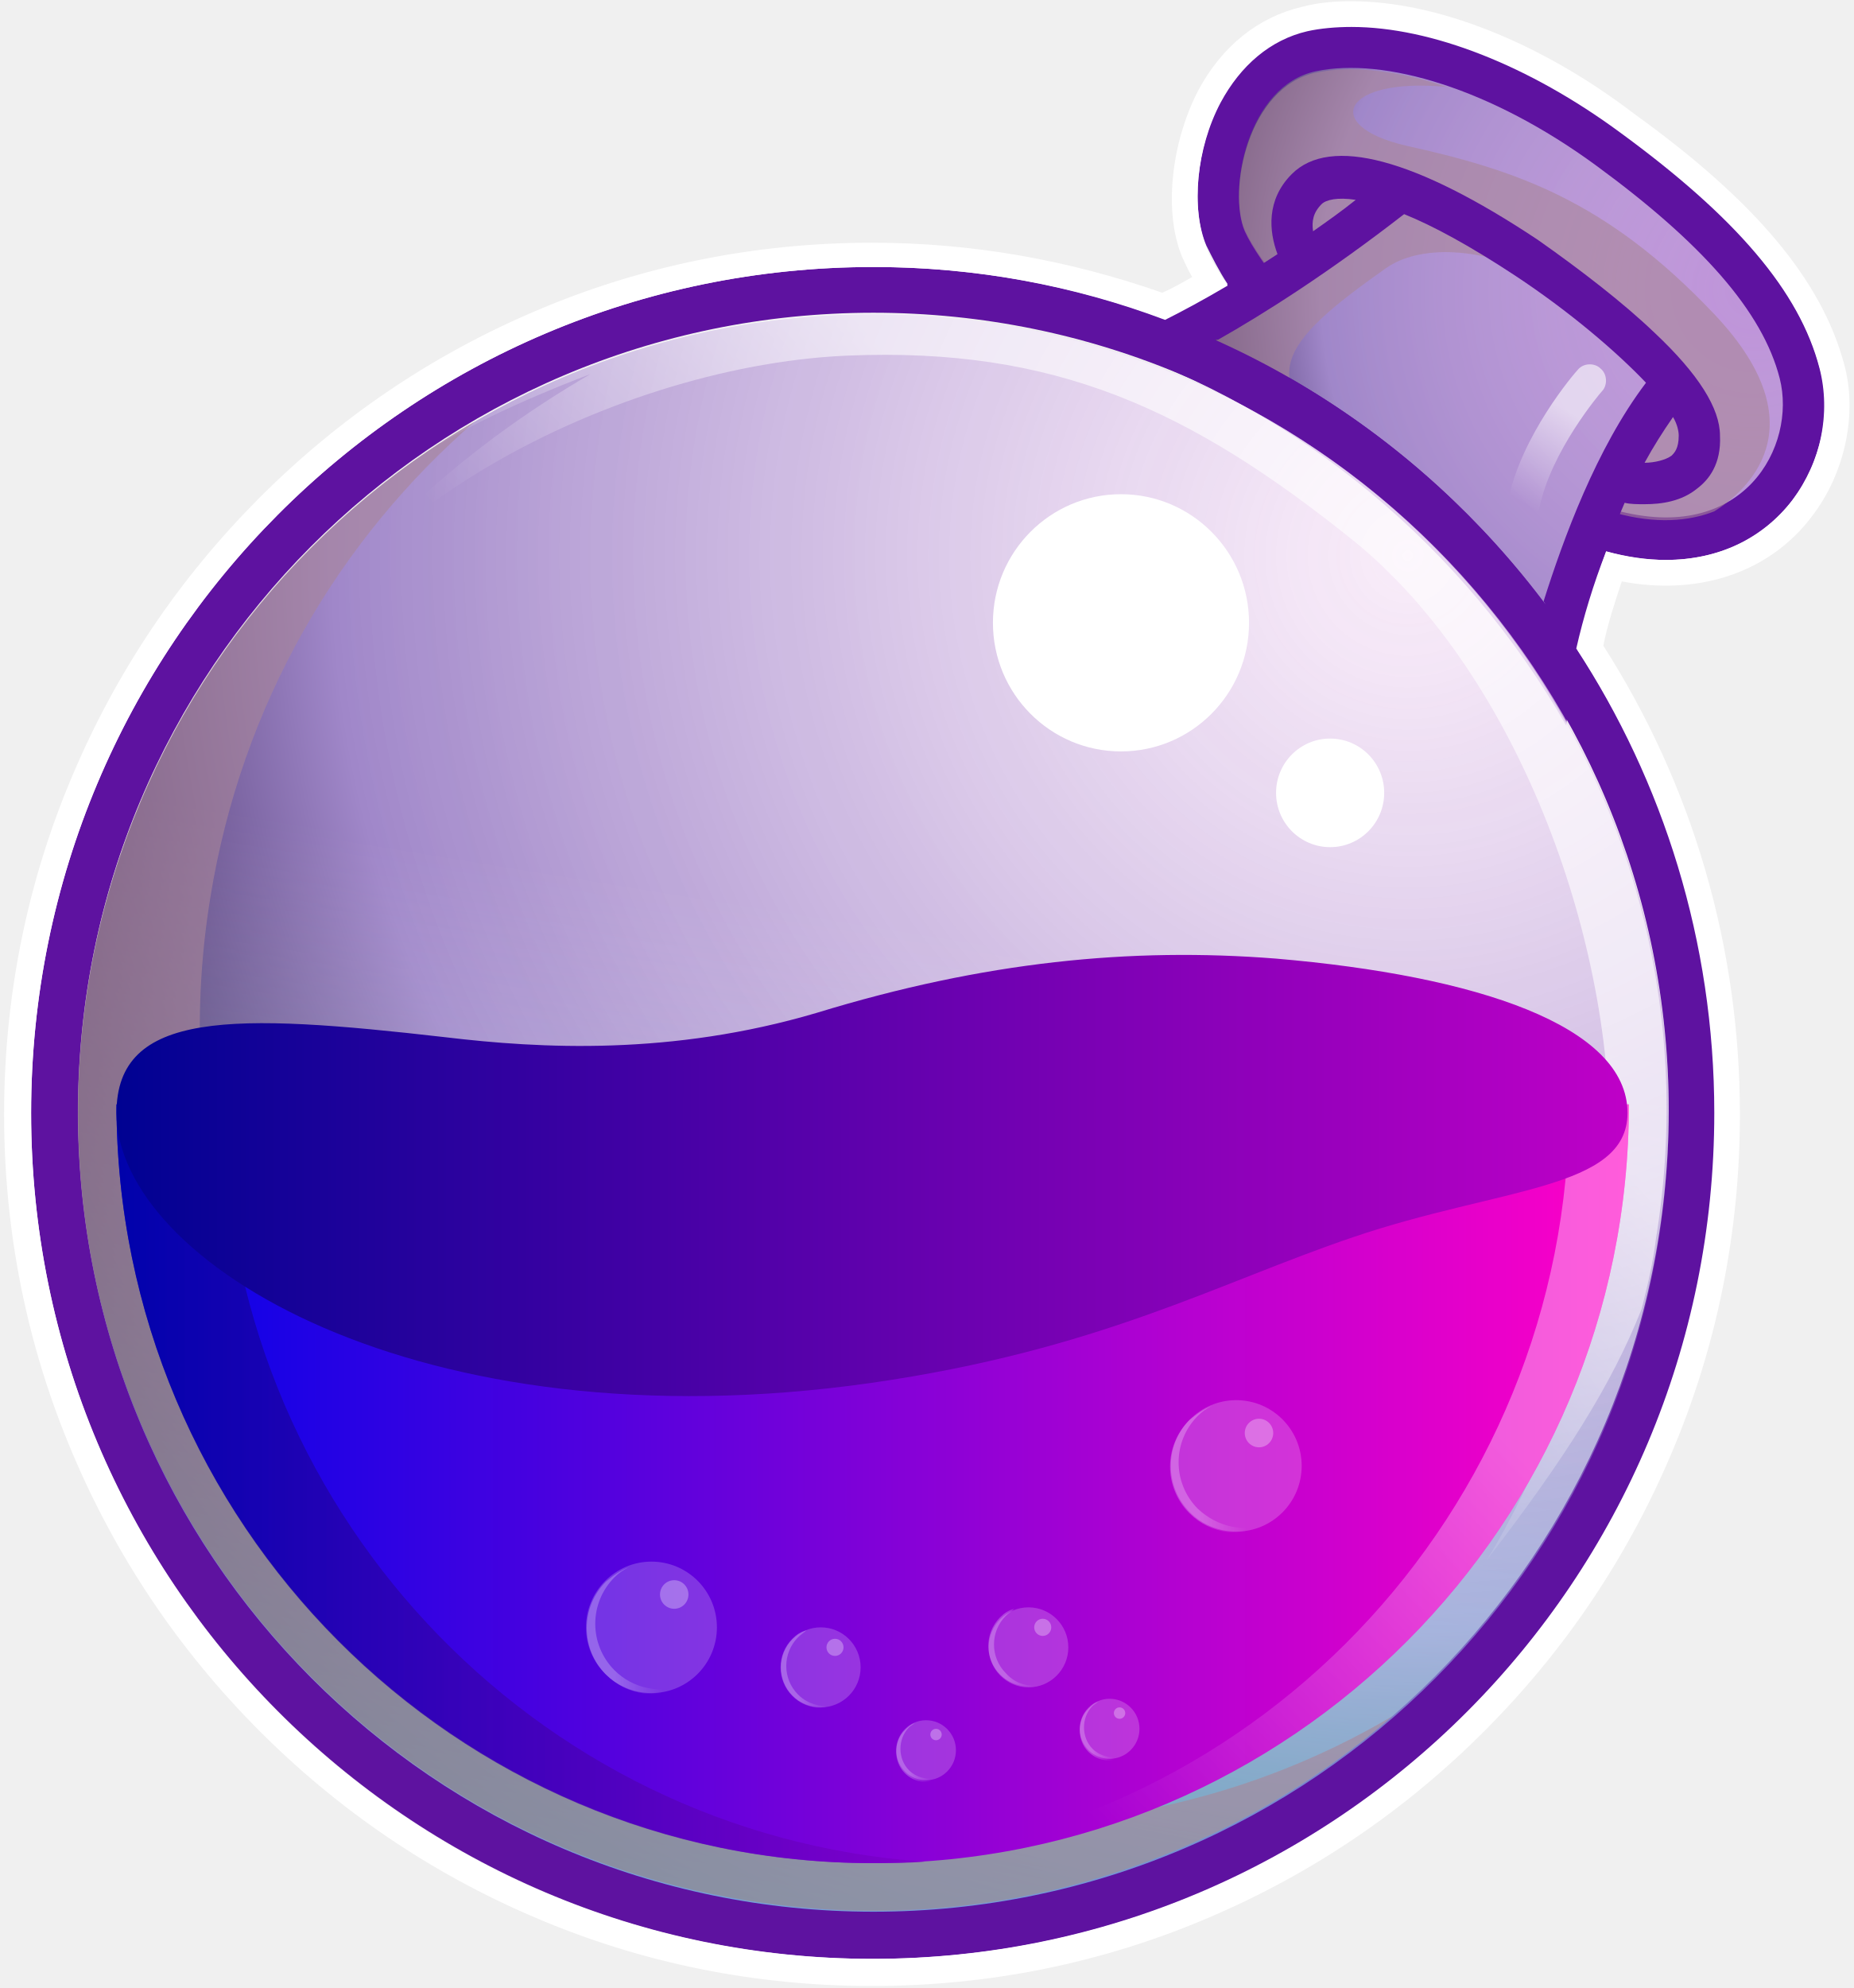
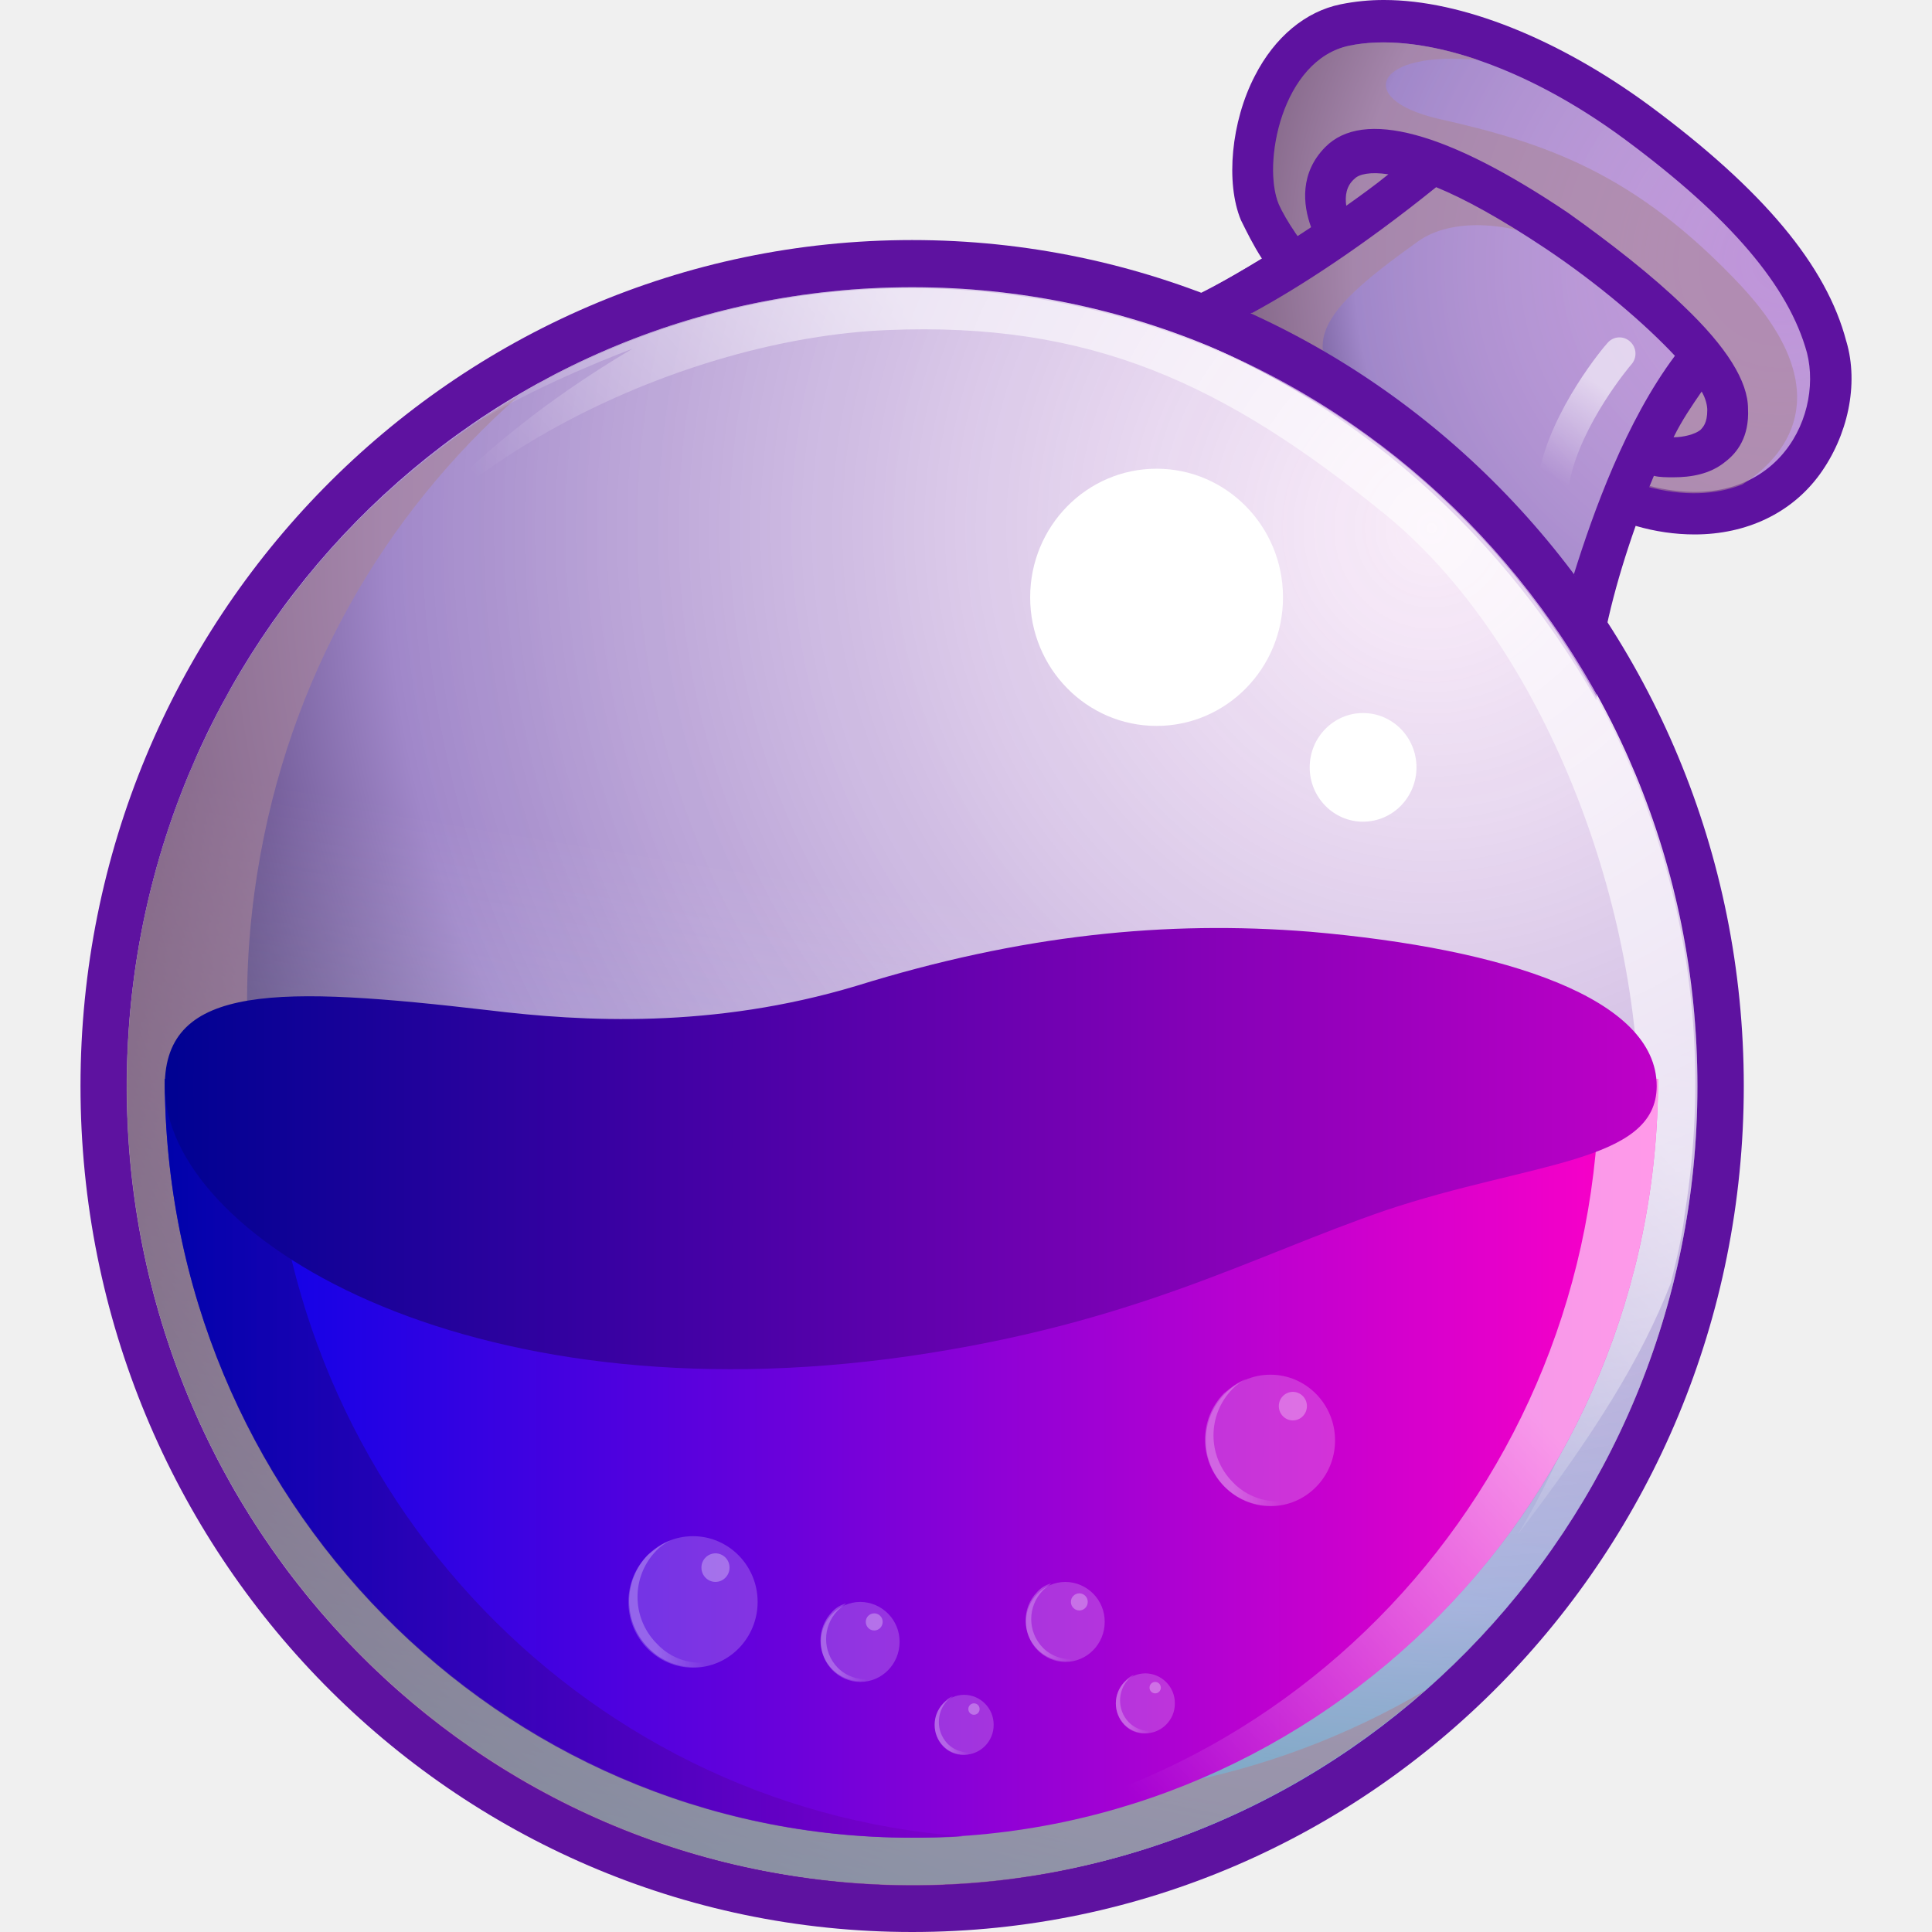
- <svg xmlns="http://www.w3.org/2000/svg" width="442" height="474" viewBox="0 0 442 474" fill="none">
-   <g clip-path="url(#clip0_36_2)">
-     <path d="M433.937 87.511C429.187 69.454 413.918 51.397 386.433 31.296C364.378 15.283 340.966 6.084 322.304 6.084C318.571 6.084 315.178 6.425 311.784 7.106C303.302 8.81 295.837 14.942 291.087 24.141C285.318 35.043 283.962 49.694 287.694 58.552C289.051 61.277 290.747 64.684 292.784 67.751C274.8 78.653 264.621 81.719 263.263 82.06C310.088 97.732 349.109 130.44 373.54 173.027L373.879 168.939C374.897 157.355 378.29 144.749 383.04 131.462C387.791 132.825 392.541 133.506 397.291 133.506C409.846 133.506 420.704 128.395 427.49 119.197C434.276 109.998 436.991 98.073 433.937 87.511Z" fill="#5E12A0" />
-     <path d="M385.076 121.583C415.954 130.101 428.507 106.252 424.436 90.239C420.365 74.226 405.774 57.872 380.664 39.474C355.556 21.076 330.107 13.581 313.821 16.988C297.533 20.395 292.784 45.266 296.855 54.806C298.551 58.553 302.284 64.005 307.373 70.137C300.926 74.566 294.819 77.973 289.729 81.04C320.946 95.008 348.091 116.813 368.449 144.069C370.825 134.87 374.218 126.694 377.272 119.539C379.647 120.22 382.361 120.902 385.076 121.583Z" fill="url(#paint0_radial_36_2)" />
-     <path d="M208.295 455.81C313.049 455.81 397.97 370.541 397.97 265.358C397.97 160.174 313.049 74.906 208.295 74.906C103.54 74.906 18.62 160.174 18.62 265.358C18.62 370.541 103.54 455.81 208.295 455.81Z" fill="url(#paint1_radial_36_2)" />
-     <path opacity="0.6" d="M408.828 74.906C383.04 47.65 361.325 40.495 335.197 34.703C314.839 29.933 320.268 18.35 345.037 20.734C333.161 16.646 321.964 15.624 313.821 17.327C297.534 20.734 292.783 45.606 296.855 55.145C298.551 58.893 302.284 64.344 307.374 70.477C298.213 76.609 290.409 81.039 283.961 84.446C287.015 85.808 290.747 87.512 295.158 89.897C306.695 96.029 319.25 106.25 319.25 106.25C300.249 89.897 304.32 82.401 330.447 64.003C338.59 58.212 353.52 58.893 367.432 66.048C381.344 73.202 397.631 91.26 397.631 91.26L382.022 121.241C383.04 121.582 384.058 121.923 385.076 122.263C394.916 124.989 402.72 124.307 408.828 121.923C415.954 117.493 434.616 102.162 408.828 74.906Z" fill="#A98698" />
-     <path d="M334.858 51.057C341.645 53.783 350.467 58.552 361.325 65.707C374.219 74.225 385.416 83.764 392.542 91.26C380.666 106.932 372.861 128.396 368.112 143.387C370.486 146.794 373.201 150.201 375.576 153.608C377.952 145.09 382.023 132.484 387.452 119.879C388.809 120.219 390.505 120.219 392.203 120.219C396.274 120.219 401.025 119.538 404.757 116.472C407.471 114.427 410.525 110.68 410.186 103.866C410.186 97.392 405.096 89.216 394.578 79.335C387.112 72.18 376.934 64.344 366.754 57.19C337.573 37.77 317.214 32.319 308.053 41.517C301.945 47.65 302.625 55.145 304.66 60.597C293.802 67.751 284.641 72.862 278.533 76.269C282.605 77.632 286.337 79.335 290.409 81.039C301.267 74.906 316.875 65.026 334.858 51.057ZM398.989 99.437C400.007 101.14 400.346 102.843 400.346 103.866C400.346 106.932 399.327 107.954 398.649 108.635C397.292 109.657 394.578 110.339 392.203 110.339C394.238 106.591 396.614 102.844 398.989 99.437ZM315.178 48.672C316.196 47.65 318.911 46.969 323.322 47.65C319.929 50.376 316.536 52.761 313.143 55.145C312.803 52.761 313.143 50.716 315.178 48.672Z" fill="#5E12A0" />
-     <path d="M208.295 63.664C97.34 63.664 7.422 153.95 7.422 265.359C7.422 376.768 97.34 467.054 208.295 467.054C319.251 467.054 409.168 376.768 409.168 265.359C408.829 153.95 318.911 63.664 208.295 63.664ZM208.295 455.47C103.448 455.47 18.62 370.295 18.62 265.018C18.62 159.742 103.448 74.566 208.295 74.566C313.143 74.566 397.971 159.742 397.971 265.018C397.631 370.295 312.803 455.47 208.295 455.47Z" fill="#5E12A0" />
-     <path opacity="0.6" d="M208.295 455.81C313.049 455.81 397.97 370.541 397.97 265.358C397.97 160.174 313.049 74.906 208.295 74.906C103.54 74.906 18.62 160.174 18.62 265.358C18.62 370.541 103.54 455.81 208.295 455.81Z" fill="url(#paint2_linear_36_2)" />
-     <path opacity="0.6" d="M206.938 432.301C103.447 415.607 33.21 317.826 50.175 213.912C57.64 167.918 80.713 128.737 113.287 100.459C65.784 128.056 30.496 176.094 20.994 234.695C4.368 338.609 74.606 436.39 177.757 453.084C235.44 462.624 291.087 444.567 332.143 409.134C295.837 430.598 251.726 439.797 206.938 432.301Z" fill="#A98698" />
-     <path opacity="0.6" d="M238.494 77.291C190.651 69.455 144.165 80.358 106.162 104.547C105.483 105.229 104.805 105.91 104.805 105.91C119.395 97.052 140.772 89.216 140.772 89.216C85.803 121.242 68.837 157.697 68.837 157.697C90.214 116.131 152.988 86.831 202.187 84.787C251.388 82.742 283.622 97.392 322.982 129.078C362.342 161.103 386.095 226.518 383.719 278.304C381.684 330.091 354.538 371.997 354.538 371.997C373.2 347.807 384.397 330.091 391.523 312.034C392.881 306.583 394.237 301.131 394.917 295.339C411.881 191.766 341.983 94.326 238.494 77.291Z" fill="url(#paint3_linear_36_2)" />
-     <path d="M388.469 263.314C388.469 363.14 307.714 444.226 208.295 444.226C108.877 444.226 27.781 363.14 27.781 263.314H388.469Z" fill="url(#paint4_linear_36_2)" />
-     <g opacity="0.6">
-       <path opacity="0.6" d="M374.219 263.314C374.219 360.755 297.534 440.479 201.169 444.226C203.544 444.226 205.92 444.226 208.295 444.226C307.714 444.226 388.47 363.14 388.47 263.314H374.219Z" fill="url(#paint5_linear_36_2)" />
+ <svg xmlns="http://www.w3.org/2000/svg" width="48" height="48" fill="none">
+   <g clip-path="url(#a)">
+     <path d="M45.872 8.485c-.489-1.881-2.06-3.763-4.887-5.858C38.717.96 36.31 0 34.39 0a5.33 5.33 0 0 0-1.082.107c-.873.177-1.64.816-2.13 1.775-.592 1.136-.732 2.662-.348 3.586.14.284.314.638.523.958-1.85 1.136-2.896 1.456-3.036 1.491 4.816 1.633 8.83 5.042 11.343 9.48l.035-.427c.105-1.171.454-2.52.942-3.905.489.142.978.213 1.466.213 1.292 0 2.409-.532 3.107-1.491.697-.959.977-2.237.663-3.302Z" fill="#5E12A0" />
+     <path d="M40.846 12.036c3.176.887 4.468-1.598 4.049-3.267-.454-1.668-1.92-3.372-4.503-5.29-2.582-1.917-5.2-2.698-6.875-2.343-1.676.355-2.164 2.947-1.745 3.941.174.39.558.959 1.081 1.598-.663.461-1.29.816-1.814 1.136a20.703 20.703 0 0 1 8.097 6.568c.244-.959.593-1.81.907-2.556.245.035.524.106.803.213Z" fill="url(#b)" />
+     <path d="M22.662 46.828c10.775 0 19.51-8.885 19.51-19.846 0-10.96-8.735-19.846-19.51-19.846-10.775 0-19.51 8.886-19.51 19.846 0 10.961 8.735 19.846 19.51 19.846Z" fill="url(#c)" />
+     <path opacity=".6" d="M43.29 7.136c-2.653-2.84-4.887-3.586-7.575-4.19-2.094-.496-1.535-1.703 1.013-1.455-1.222-.426-2.374-.532-3.211-.355-1.676.355-2.164 2.947-1.745 3.94.174.392.558.96 1.081 1.599-.942.639-1.745 1.1-2.408 1.455.314.142.698.32 1.152.568 1.187.64 2.478 1.704 2.478 1.704C32.121 8.698 32.54 7.917 35.227 6c.838-.604 2.373-.532 3.804.213 1.431.746 3.107 2.627 3.107 2.627l-1.606 3.124.314.107c1.012.284 1.815.213 2.443-.035.733-.462 2.653-2.024 0-4.9Z" fill="#A98698" />
+     <path d="M35.68 4.65c.699.285 1.606.782 2.723 1.527 1.326.888 2.478 1.882 3.21 2.663-1.22 1.633-2.024 3.87-2.512 5.432.244.355.523.71.768 1.065.244-.887.663-2.2 1.221-3.515.14.036.314.036.489.036.419 0 .907-.071 1.291-.39.28-.214.594-.604.559-1.314 0-.675-.524-1.527-1.606-2.556-.768-.746-1.815-1.563-2.862-2.308-3.001-2.024-5.096-2.592-6.038-1.633-.628.639-.558 1.42-.349 1.988-1.117.746-2.06 1.278-2.687 1.633.418.142.802.32 1.221.497 1.117-.603 2.723-1.633 4.572-3.124Zm6.597 5.078c.105.177.14.355.14.461 0 .32-.105.426-.175.497-.14.107-.419.178-.663.178.21-.426.454-.781.698-1.136Zm-8.62-5.29c.104-.107.383-.178.837-.107-.35.284-.698.533-1.047.781-.035-.248 0-.497.21-.674Z" fill="#5E12A0" />
+     <path d="M22.662 5.964C11.249 5.964 2 15.373 2 26.982 2 38.592 11.249 48 22.662 48c11.413 0 20.662-9.408 20.662-21.018 0-11.61-9.284-21.018-20.662-21.018Zm0 40.864c-10.785 0-19.51-8.875-19.51-19.846 0-10.97 8.725-19.846 19.51-19.846 10.785 0 19.51 8.876 19.51 19.846s-8.76 19.846-19.51 19.846Z" fill="#5E12A0" />
+     <path opacity=".6" d="M22.662 46.828c10.775 0 19.51-8.885 19.51-19.846 0-10.96-8.735-19.846-19.51-19.846-10.775 0-19.51 8.886-19.51 19.846 0 10.961 8.735 19.846 19.51 19.846Z" fill="url(#d)" />
+     <path opacity=".6" d="M22.523 44.414c-10.646-1.74-17.87-11.929-16.125-22.757.768-4.793 3.14-8.876 6.492-11.823-4.887 2.876-8.517 7.882-9.494 13.989C1.686 34.65 8.911 44.84 19.521 46.58c5.933.994 11.657-.888 15.88-4.58a19.29 19.29 0 0 1-12.879 2.414Z" fill="#A98698" />
+     <path opacity=".6" d="M25.768 7.42c-4.92-.816-9.702.32-13.611 2.84l-.14.143c1.5-.924 3.7-1.74 3.7-1.74-5.655 3.337-7.4 7.136-7.4 7.136 2.2-4.331 8.656-7.385 13.717-7.598 5.06-.213 8.376 1.314 12.425 4.616 4.049 3.337 6.492 10.154 6.247 15.55-.209 5.396-3.001 9.763-3.001 9.763 1.92-2.52 3.071-4.367 3.804-6.248.14-.568.28-1.136.35-1.74C43.602 19.35 36.412 9.16 25.768 7.42Z" fill="url(#e)" />
+     <path d="M41.195 26.805c0 10.402-8.307 18.852-18.533 18.852S4.094 37.207 4.094 26.805h37.1Z" fill="url(#f)" />
+     <path opacity=".6" d="M39.73 26.805c0 10.154-7.889 18.461-17.8 18.852h.732c10.227 0 18.533-8.45 18.533-18.852H39.73Z" fill="url(#g)" />
+     <path opacity=".7" d="M6.712 26.805H4.094c0 10.402 8.307 18.852 18.533 18.852.454 0 .873 0 1.291-.036-9.598-.71-17.206-8.876-17.206-18.816Z" fill="url(#h)" />
+     <path d="M41.16 26.982c0-2.165-3.7-3.408-8.62-3.834-3.56-.284-7.156.07-11.274 1.349-3.56 1.065-6.771.888-9.11.604-5.2-.604-8.062-.675-8.062 1.881 0 3.692 7.4 8.308 18.498 6.71 5.62-.816 8.516-2.485 11.832-3.621 3.595-1.207 6.736-1.172 6.736-3.089Z" fill="url(#i)" />
+     <path d="M28.735 18.035c1.735 0 3.141-1.43 3.141-3.195 0-1.764-1.406-3.195-3.141-3.195s-3.141 1.43-3.141 3.195 1.406 3.195 3.141 3.195ZM33.865 20.414c.733 0 1.327-.604 1.327-1.349s-.594-1.35-1.327-1.35c-.732 0-1.326.605-1.326 1.35 0 .745.594 1.35 1.326 1.35Z" fill="#fff" />
+     <path opacity=".6" d="M38.612 12.284h-.07c-.209-.036-.348-.248-.314-.497.315-1.633 1.64-3.195 1.71-3.266a.387.387 0 0 1 .56-.036.403.403 0 0 1 .034.568c-.035.036-1.256 1.491-1.536 2.911a.376.376 0 0 1-.384.32Z" fill="url(#j)" />
+     <path opacity=".2" d="M21.373 41.787c.54 0 .977-.445.977-.994a.986.986 0 0 0-.977-.994.986.986 0 0 0-.978.994c0 .549.438.994.978.994Z" fill="#fff" />
+     <g opacity=".4">
+       <path opacity=".6" d="M20.812 41.433a1.02 1.02 0 0 1 0-1.42c.07-.071.14-.107.21-.178a.722.722 0 0 0-.35.213 1.02 1.02 0 0 0 0 1.42c.315.32.803.391 1.187.178a.963.963 0 0 1-1.047-.213Z" fill="url(#k)" />
    </g>
-     <g opacity="0.7">
-       <path d="M53.23 263.314H27.781C27.781 363.14 108.537 444.226 207.956 444.226C212.367 444.226 216.438 444.226 220.51 443.886C127.199 437.412 53.23 359.051 53.23 263.314Z" fill="url(#paint6_linear_36_2)" />
+     <path opacity=".3" d="M21.72 40.509c.115 0 .21-.096.21-.213a.211.211 0 0 0-.21-.213.211.211 0 0 0-.21.213c0 .117.094.213.21.213Z" fill="#fff" />
+     <path opacity=".2" d="M26.468 41.29c.54 0 .978-.445.978-.994a.986.986 0 0 0-.978-.994.986.986 0 0 0-.977.994c0 .549.438.994.977.994Z" fill="#fff" />
+     <g opacity=".4">
+       <path opacity=".6" d="M25.908 40.936a1.02 1.02 0 0 1 0-1.42c.07-.071.14-.107.21-.178a.722.722 0 0 0-.35.213 1.02 1.02 0 0 0 0 1.42c.314.32.803.39 1.187.178a.963.963 0 0 1-1.047-.213Z" fill="url(#l)" />
    </g>
-     <path d="M388.13 265.358C388.13 244.575 352.163 232.651 304.32 228.562C269.71 225.837 234.761 229.244 194.722 241.509C160.113 251.73 128.896 250.026 106.162 247.301C55.605 241.509 27.781 240.827 27.781 265.358C27.781 300.791 99.715 345.082 207.616 329.75C262.246 321.914 290.408 305.901 322.643 294.999C357.592 283.074 388.13 283.756 388.13 265.358Z" fill="url(#paint7_linear_36_2)" />
-     <path d="M267.334 179.16C284.201 179.16 297.873 165.432 297.873 148.497C297.873 131.562 284.201 117.834 267.334 117.834C250.469 117.834 236.797 131.562 236.797 148.497C236.797 165.432 250.469 179.16 267.334 179.16Z" fill="white" />
-     <path d="M317.214 201.987C324.335 201.987 330.108 196.191 330.108 189.041C330.108 181.89 324.335 176.094 317.214 176.094C310.093 176.094 304.32 181.89 304.32 189.041C304.32 196.191 310.093 201.987 317.214 201.987Z" fill="white" />
-     <g opacity="0.6">
-       <path d="M363.36 124.307C363.021 124.307 362.682 124.307 362.682 124.307C360.645 123.966 359.289 121.922 359.627 119.537C362.682 103.865 375.575 88.874 376.254 88.193C377.611 86.489 380.326 86.489 381.684 87.852C383.38 89.215 383.38 91.941 382.022 93.303C381.684 93.644 369.807 107.613 367.093 121.241C366.753 122.944 365.056 124.307 363.36 124.307Z" fill="url(#paint8_linear_36_2)" />
+     <path opacity=".3" d="M26.815 40.012c.116 0 .21-.096.21-.213a.211.211 0 0 0-.21-.213.211.211 0 0 0-.209.213c0 .117.094.213.21.213Z" fill="#fff" />
+     <path opacity=".2" d="M23.954 43.598a.74.74 0 0 0 .733-.746.74.74 0 0 0-.733-.745.74.74 0 0 0-.733.745.74.74 0 0 0 .733.746Z" fill="#fff" />
+     <g opacity=".4">
+       <path opacity=".6" d="M23.535 43.315a.782.782 0 0 1 0-1.066c.035-.035.105-.07.14-.106-.105.035-.175.106-.245.178a.782.782 0 0 0 0 1.065c.244.248.593.284.907.106a.75.75 0 0 1-.802-.177Z" fill="url(#m)" />
    </g>
-     <path d="M322.303 6.426C341.305 6.426 364.717 15.625 386.434 31.637C413.918 51.739 429.187 69.455 433.937 87.853C436.651 98.415 434.277 110.339 427.491 119.197C420.365 128.396 409.845 133.507 397.292 133.507C392.881 133.507 388.13 132.825 383.041 131.463C379.986 139.299 377.612 147.135 375.915 154.63C396.612 186.315 408.828 224.474 408.828 265.358C408.828 376.767 318.91 467.053 207.955 467.053C97 467.053 7.422 376.767 7.422 265.358C7.422 153.949 97.34 63.663 208.295 63.663C232.725 63.663 256.138 68.092 277.853 76.269C281.926 74.225 287.015 71.499 292.783 68.092C290.748 65.026 288.712 61.96 287.694 58.894C283.961 49.695 285.319 35.385 291.086 24.483C295.837 15.625 302.963 9.492 311.785 7.448C314.839 6.766 318.571 6.426 322.303 6.426ZM322.303 0.293C318.232 0.293 314.16 0.634 310.428 1.656C300.248 4.041 291.426 10.855 285.658 21.757C279.211 34.363 277.515 50.717 281.926 61.278C282.604 62.641 283.283 64.345 284.301 66.048C281.926 67.411 279.55 68.774 277.175 69.796C254.78 61.96 231.707 57.871 207.955 57.871C180.132 57.871 152.987 63.323 127.539 74.225C102.769 84.787 80.714 99.777 61.712 118.857C42.711 137.936 27.781 160.082 17.262 184.953C6.404 210.505 0.976 237.761 0.976 265.699C0.976 293.636 6.404 320.892 17.262 346.445C27.781 371.316 42.711 393.461 61.712 412.541C80.714 431.62 102.769 446.611 127.539 457.172C152.987 468.075 180.132 473.526 207.955 473.526C235.779 473.526 262.924 468.075 288.372 457.172C313.143 446.611 335.198 431.62 354.199 412.541C373.201 393.461 388.13 371.316 398.649 346.445C409.507 320.892 414.936 293.636 414.936 265.699C414.936 225.837 403.738 187.338 382.361 153.949C383.379 148.838 385.076 143.728 386.772 138.617C390.166 139.299 393.898 139.639 397.292 139.639C411.543 139.639 424.097 133.848 432.24 122.945C440.044 112.724 443.099 98.415 439.706 86.49C434.276 66.73 418.669 47.991 389.827 27.208C367.093 9.833 342.323 0.293 322.303 0.293Z" fill="white" />
-     <path opacity="0.2" d="M195.741 407.089C200.987 407.089 205.241 402.818 205.241 397.549C205.241 392.281 200.987 388.01 195.741 388.01C190.493 388.01 186.239 392.281 186.239 397.549C186.239 402.818 190.493 407.089 195.741 407.089Z" fill="white" />
-     <g opacity="0.4">
-       <path opacity="0.6" d="M190.311 404.023C186.579 400.275 186.579 394.143 190.311 390.395C190.99 389.714 191.669 389.373 192.347 388.691C190.99 389.032 189.972 389.713 188.954 390.736C185.221 394.483 185.221 400.616 188.954 404.364C192.007 407.43 196.758 408.111 200.491 406.067C197.098 407.43 193.025 406.749 190.311 404.023Z" fill="url(#paint9_linear_36_2)" />
+     <path opacity=".3" d="M24.198 42.603a.14.14 0 0 0 .14-.142.14.14 0 0 0-.14-.142.14.14 0 0 0-.14.142.14.14 0 0 0 .14.142Z" fill="#fff" />
+     <path opacity=".2" d="M28.456 43.065a.74.74 0 0 0 .733-.745.74.74 0 0 0-.733-.746.74.74 0 0 0-.733.745.74.74 0 0 0 .733.746Z" fill="#fff" />
+     <g opacity=".4">
+       <path opacity=".6" d="M28.037 42.782a.782.782 0 0 1 0-1.065c.035-.036.105-.071.14-.107-.105.036-.175.107-.245.178a.782.782 0 0 0 0 1.065c.244.248.593.284.908.106a.75.75 0 0 1-.803-.177Z" fill="url(#n)" />
    </g>
-     <path opacity="0.3" d="M199.133 394.823C200.258 394.823 201.169 393.908 201.169 392.779C201.169 391.65 200.258 390.734 199.133 390.734C198.009 390.734 197.098 391.65 197.098 392.779C197.098 393.908 198.009 394.823 199.133 394.823Z" fill="white" />
-     <path opacity="0.2" d="M245.28 402.319C250.527 402.319 254.78 398.048 254.78 392.78C254.78 387.511 250.527 383.24 245.28 383.24C240.033 383.24 235.779 387.511 235.779 392.78C235.779 398.048 240.033 402.319 245.28 402.319Z" fill="white" />
-     <g opacity="0.4">
-       <path opacity="0.6" d="M239.851 398.912C236.118 395.164 236.118 389.031 239.851 385.284C240.529 384.602 241.209 384.261 241.887 383.58C240.529 383.921 239.512 384.602 238.494 385.624C234.762 389.372 234.762 395.505 238.494 399.252C241.547 402.319 246.298 403 250.031 400.956C246.637 402.659 242.566 401.978 239.851 398.912Z" fill="url(#paint10_linear_36_2)" />
+     <path opacity=".3" d="M28.7 42.071a.14.14 0 0 0 .14-.142.14.14 0 0 0-.14-.142.14.14 0 0 0-.14.142.14.14 0 0 0 .14.142Z" fill="#fff" />
+     <path opacity=".2" d="M17.217 41.432c.887 0 1.606-.731 1.606-1.633s-.72-1.633-1.606-1.633c-.886 0-1.605.73-1.605 1.633 0 .902.719 1.633 1.605 1.633Z" fill="#fff" />
+     <g opacity=".4">
+       <path opacity=".6" d="M16.31 40.828a1.648 1.648 0 0 1 0-2.307c.106-.107.21-.178.35-.249-.21.071-.384.213-.558.355a1.648 1.648 0 0 0 0 2.308 1.567 1.567 0 0 0 1.954.248c-.593.249-1.291.142-1.745-.355Z" fill="url(#o)" />
    </g>
-     <path opacity="0.3" d="M248.673 390.053C249.798 390.053 250.709 389.138 250.709 388.009C250.709 386.88 249.798 385.965 248.673 385.965C247.549 385.965 246.638 386.88 246.638 388.009C246.638 389.138 247.549 390.053 248.673 390.053Z" fill="white" />
-     <path opacity="0.2" d="M220.85 424.466C224.785 424.466 227.975 421.263 227.975 417.311C227.975 413.36 224.785 410.156 220.85 410.156C216.914 410.156 213.724 413.36 213.724 417.311C213.724 421.263 216.914 424.466 220.85 424.466Z" fill="white" />
-     <g opacity="0.4">
-       <path opacity="0.6" d="M216.777 422.081C214.063 419.355 214.063 414.586 216.777 411.86C217.117 411.519 217.795 411.179 218.135 410.838C217.117 411.179 216.439 411.86 215.76 412.541C213.046 415.267 213.046 420.037 215.76 422.762C218.135 425.147 221.528 425.488 224.582 423.784C221.868 424.466 218.813 424.125 216.777 422.081Z" fill="url(#paint11_linear_36_2)" />
+     <path opacity=".3" d="M17.776 39.302c.193 0 .349-.16.349-.355a.352.352 0 0 0-.35-.355.352.352 0 0 0-.348.355c0 .196.156.355.349.355Z" fill="#fff" />
+     <path opacity=".2" d="M31.563 37.42c.887 0 1.606-.731 1.606-1.633s-.72-1.633-1.606-1.633c-.887 0-1.605.731-1.605 1.633s.718 1.633 1.605 1.633Z" fill="#fff" />
+     <g opacity=".4">
+       <path opacity=".6" d="M30.62 36.816a1.648 1.648 0 0 1 0-2.307c.104-.107.209-.178.349-.249-.21.071-.384.213-.559.355a1.648 1.648 0 0 0 0 2.308c.524.533 1.326.64 1.955.249a1.547 1.547 0 0 1-1.745-.355Z" fill="url(#p)" />
    </g>
-     <path opacity="0.3" d="M223.225 414.927C223.974 414.927 224.582 414.317 224.582 413.564C224.582 412.811 223.974 412.201 223.225 412.201C222.475 412.201 221.868 412.811 221.868 413.564C221.868 414.317 222.475 414.927 223.225 414.927Z" fill="white" />
-     <path opacity="0.2" d="M264.622 419.354C268.557 419.354 271.746 416.151 271.746 412.2C271.746 408.248 268.557 405.045 264.622 405.045C260.686 405.045 257.496 408.248 257.496 412.2C257.496 416.151 260.686 419.354 264.622 419.354Z" fill="white" />
-     <g opacity="0.4">
-       <path opacity="0.6" d="M260.549 416.97C257.835 414.244 257.835 409.474 260.549 406.749C260.889 406.408 261.567 406.067 261.906 405.727C260.889 406.067 260.21 406.749 259.531 407.43C256.817 410.156 256.817 414.925 259.531 417.651C261.906 420.036 265.3 420.377 268.353 418.673C265.639 419.355 262.586 419.014 260.549 416.97Z" fill="url(#paint12_linear_36_2)" />
-     </g>
-     <path opacity="0.3" d="M266.997 409.815C267.746 409.815 268.353 409.205 268.353 408.453C268.353 407.7 267.746 407.09 266.997 407.09C266.247 407.09 265.639 407.7 265.639 408.453C265.639 409.205 266.247 409.815 266.997 409.815Z" fill="white" />
-     <path opacity="0.2" d="M155.362 403.682C163.983 403.682 170.97 396.666 170.97 388.01C170.97 379.355 163.983 372.338 155.362 372.338C146.742 372.338 139.753 379.355 139.753 388.01C139.753 396.666 146.742 403.682 155.362 403.682Z" fill="white" />
-     <g opacity="0.4">
-       <path opacity="0.6" d="M146.54 398.232C140.432 392.099 140.432 382.219 146.54 376.086C147.557 375.064 148.575 374.383 149.933 373.701C147.897 374.383 146.2 375.745 144.504 377.108C138.396 383.241 138.396 393.121 144.504 399.254C149.593 404.364 157.397 405.386 163.505 401.639C157.737 404.024 150.951 402.661 146.54 398.232Z" fill="url(#paint13_linear_36_2)" />
-     </g>
-     <path opacity="0.3" d="M160.791 383.582C162.665 383.582 164.184 382.056 164.184 380.175C164.184 378.293 162.665 376.768 160.791 376.768C158.917 376.768 157.397 378.293 157.397 380.175C157.397 382.056 158.917 383.582 160.791 383.582Z" fill="white" />
-     <path opacity="0.2" d="M294.82 365.184C303.44 365.184 310.429 358.168 310.429 349.512C310.429 340.856 303.44 333.84 294.82 333.84C286.199 333.84 279.212 340.856 279.212 349.512C279.212 358.168 286.199 365.184 294.82 365.184Z" fill="white" />
-     <g opacity="0.4">
-       <path opacity="0.6" d="M285.658 359.734C279.55 353.601 279.55 343.721 285.658 337.588C286.676 336.566 287.694 335.885 289.051 335.203C287.015 335.885 285.319 337.247 283.622 338.61C277.515 344.743 277.515 354.623 283.622 360.756C288.712 365.866 296.516 366.888 302.623 363.141C296.855 365.526 290.408 364.163 285.658 359.734Z" fill="url(#paint14_linear_36_2)" />
-     </g>
-     <path opacity="0.3" d="M300.25 345.083C302.123 345.083 303.643 343.558 303.643 341.677C303.643 339.795 302.123 338.27 300.25 338.27C298.375 338.27 296.856 339.795 296.856 341.677C296.856 343.558 298.375 345.083 300.25 345.083Z" fill="white" />
+     <path opacity=".3" d="M32.12 35.29c.193 0 .35-.159.35-.355a.352.352 0 0 0-.35-.355.352.352 0 0 0-.348.355c0 .196.156.355.349.355Z" fill="#fff" />
  </g>
  <defs>
-     <radialGradient id="paint0_radial_36_2" cx="0" cy="0" r="1" gradientUnits="userSpaceOnUse" gradientTransform="translate(418.247 68.956) scale(151.653 152.274)">
-       <stop stop-color="#FFEAFF" stop-opacity="0.6" />
-       <stop offset="0.681" stop-color="#A087C9" />
+     <linearGradient id="d" x1="19.532" y1="46.547" x2="25.984" y2="7.42" gradientUnits="userSpaceOnUse">
+       <stop stop-color="#81FFFF" />
+       <stop offset=".62" stop-color="#fff" stop-opacity="0" />
+     </linearGradient>
+     <linearGradient id="e" x1="36.412" y1="13.504" x2="20.027" y2="28.283" gradientUnits="userSpaceOnUse">
+       <stop offset=".289" stop-color="#fff" />
+       <stop offset=".78" stop-color="#fff" stop-opacity="0" />
+     </linearGradient>
+     <linearGradient id="f" x1="4.11" y1="36.22" x2="41.186" y2="36.22" gradientUnits="userSpaceOnUse">
+       <stop stop-color="#0002E9" />
+       <stop offset=".995" stop-color="#FF00C7" />
+     </linearGradient>
+     <linearGradient id="g" x1="42.941" y1="28.459" x2="22.436" y2="47.509" gradientUnits="userSpaceOnUse">
+       <stop offset=".289" stop-color="#fff" />
+       <stop offset=".78" stop-color="#fff" stop-opacity="0" />
+     </linearGradient>
+     <linearGradient id="h" x1="4.11" y1="36.22" x2="23.945" y2="36.22" gradientUnits="userSpaceOnUse">
+       <stop stop-color="#000292" />
+       <stop offset=".995" stop-color="#7D00C7" />
+     </linearGradient>
+     <linearGradient id="i" x1="4.135" y1="28.548" x2="41.161" y2="28.548" gradientUnits="userSpaceOnUse">
+       <stop stop-color="#000292" />
+       <stop offset=".995" stop-color="#BE00C7" />
+     </linearGradient>
+     <linearGradient id="j" x1="40.554" y1="8.348" x2="37.826" y2="12.705" gradientUnits="userSpaceOnUse">
+       <stop offset=".289" stop-color="#fff" />
+       <stop offset=".78" stop-color="#fff" stop-opacity="0" />
+     </linearGradient>
+     <linearGradient id="k" x1="20.384" y1="40.824" x2="21.86" y2="40.824" gradientUnits="userSpaceOnUse">
+       <stop offset=".289" stop-color="#fff" />
+       <stop offset=".78" stop-color="#fff" stop-opacity="0" />
+     </linearGradient>
+     <linearGradient id="l" x1="25.476" y1="40.321" x2="26.953" y2="40.321" gradientUnits="userSpaceOnUse">
+       <stop offset=".289" stop-color="#fff" />
+       <stop offset=".78" stop-color="#fff" stop-opacity="0" />
+     </linearGradient>
+     <linearGradient id="m" x1="23.216" y1="42.861" x2="24.325" y2="42.861" gradientUnits="userSpaceOnUse">
+       <stop offset=".289" stop-color="#fff" />
+       <stop offset=".78" stop-color="#fff" stop-opacity="0" />
+     </linearGradient>
+     <linearGradient id="n" x1="27.703" y1="42.328" x2="28.812" y2="42.328" gradientUnits="userSpaceOnUse">
+       <stop offset=".289" stop-color="#fff" />
+       <stop offset=".78" stop-color="#fff" stop-opacity="0" />
+     </linearGradient>
+     <linearGradient id="o" x1="15.614" y1="39.84" x2="18.026" y2="39.84" gradientUnits="userSpaceOnUse">
+       <stop offset=".289" stop-color="#fff" />
+       <stop offset=".78" stop-color="#fff" stop-opacity="0" />
+     </linearGradient>
+     <linearGradient id="p" x1="29.936" y1="35.827" x2="32.348" y2="35.827" gradientUnits="userSpaceOnUse">
+       <stop offset=".289" stop-color="#fff" />
+       <stop offset=".78" stop-color="#fff" stop-opacity="0" />
+     </linearGradient>
+     <radialGradient id="b" cx="0" cy="0" r="1" gradientUnits="userSpaceOnUse" gradientTransform="matrix(15.5992 0 0 15.8678 44.258 6.533)">
+       <stop stop-color="#FFEAFF" stop-opacity=".6" />
+       <stop offset=".681" stop-color="#A087C9" />
      <stop offset="1" stop-color="#10002F" />
    </radialGradient>
-     <radialGradient id="paint1_radial_36_2" cx="0" cy="0" r="1" gradientUnits="userSpaceOnUse" gradientTransform="translate(333.875 133.898) scale(371.041 372.56)">
-       <stop stop-color="#FFEAFF" stop-opacity="0.6" />
-       <stop offset="0.681" stop-color="#A087C9" />
+     <radialGradient id="c" cx="0" cy="0" r="1" gradientUnits="userSpaceOnUse" gradientTransform="matrix(38.1657 0 0 38.8229 35.58 13.3)">
+       <stop stop-color="#FFEAFF" stop-opacity=".6" />
+       <stop offset=".681" stop-color="#A087C9" />
      <stop offset="1" stop-color="#10002F" />
    </radialGradient>
-     <linearGradient id="paint2_linear_36_2" x1="177.909" y1="452.928" x2="239.061" y2="77.192" gradientUnits="userSpaceOnUse">
-       <stop stop-color="#81FFFF" />
-       <stop offset="0.62" stop-color="white" stop-opacity="0" />
-     </linearGradient>
-     <linearGradient id="paint3_linear_36_2" x1="341.967" y1="135.857" x2="184.538" y2="279.714" gradientUnits="userSpaceOnUse">
-       <stop offset="0.289" stop-color="white" />
-       <stop offset="0.78" stop-color="white" stop-opacity="0" />
-     </linearGradient>
-     <linearGradient id="paint4_linear_36_2" x1="27.934" y1="353.846" x2="388.382" y2="353.846" gradientUnits="userSpaceOnUse">
-       <stop stop-color="#0002E9" />
-       <stop offset="0.995" stop-color="#FF00C7" />
-     </linearGradient>
-     <linearGradient id="paint5_linear_36_2" x1="405.445" y1="279.371" x2="208.498" y2="464.738" gradientUnits="userSpaceOnUse">
-       <stop offset="0.289" stop-color="white" />
-       <stop offset="0.78" stop-color="white" stop-opacity="0" />
-     </linearGradient>
-     <linearGradient id="paint6_linear_36_2" x1="27.934" y1="353.846" x2="220.772" y2="353.846" gradientUnits="userSpaceOnUse">
-       <stop stop-color="#000292" />
-       <stop offset="0.995" stop-color="#7D00C7" />
-     </linearGradient>
-     <linearGradient id="paint7_linear_36_2" x1="28.176" y1="280.229" x2="388.14" y2="280.229" gradientUnits="userSpaceOnUse">
-       <stop stop-color="#000292" />
-       <stop offset="0.995" stop-color="#BE00C7" />
-     </linearGradient>
-     <linearGradient id="paint8_linear_36_2" x1="382.233" y1="86.375" x2="356.209" y2="128.493" gradientUnits="userSpaceOnUse">
-       <stop offset="0.289" stop-color="white" />
-       <stop offset="0.78" stop-color="white" stop-opacity="0" />
-     </linearGradient>
-     <linearGradient id="paint9_linear_36_2" x1="186.145" y1="398.023" x2="200.501" y2="398.023" gradientUnits="userSpaceOnUse">
-       <stop offset="0.289" stop-color="white" />
-       <stop offset="0.78" stop-color="white" stop-opacity="0" />
-     </linearGradient>
-     <linearGradient id="paint10_linear_36_2" x1="235.65" y1="393.188" x2="250.007" y2="393.188" gradientUnits="userSpaceOnUse">
-       <stop offset="0.289" stop-color="white" />
-       <stop offset="0.78" stop-color="white" stop-opacity="0" />
-     </linearGradient>
-     <linearGradient id="paint11_linear_36_2" x1="213.679" y1="417.574" x2="224.457" y2="417.574" gradientUnits="userSpaceOnUse">
-       <stop offset="0.289" stop-color="white" />
-       <stop offset="0.78" stop-color="white" stop-opacity="0" />
-     </linearGradient>
-     <linearGradient id="paint12_linear_36_2" x1="257.304" y1="412.45" x2="268.082" y2="412.45" gradientUnits="userSpaceOnUse">
-       <stop offset="0.289" stop-color="white" />
-       <stop offset="0.78" stop-color="white" stop-opacity="0" />
-     </linearGradient>
-     <linearGradient id="paint13_linear_36_2" x1="139.767" y1="388.592" x2="163.212" y2="388.592" gradientUnits="userSpaceOnUse">
-       <stop offset="0.289" stop-color="white" />
-       <stop offset="0.78" stop-color="white" stop-opacity="0" />
-     </linearGradient>
-     <linearGradient id="paint14_linear_36_2" x1="279.016" y1="350.082" x2="302.46" y2="350.082" gradientUnits="userSpaceOnUse">
-       <stop offset="0.289" stop-color="white" />
-       <stop offset="0.78" stop-color="white" stop-opacity="0" />
-     </linearGradient>
-     <clipPath id="clip0_36_2">
-       <rect width="442" height="474" fill="white" />
+     <clipPath id="a">
+       <path fill="#fff" transform="translate(2)" d="M0 0h44v48H0z" />
    </clipPath>
  </defs>
</svg>
